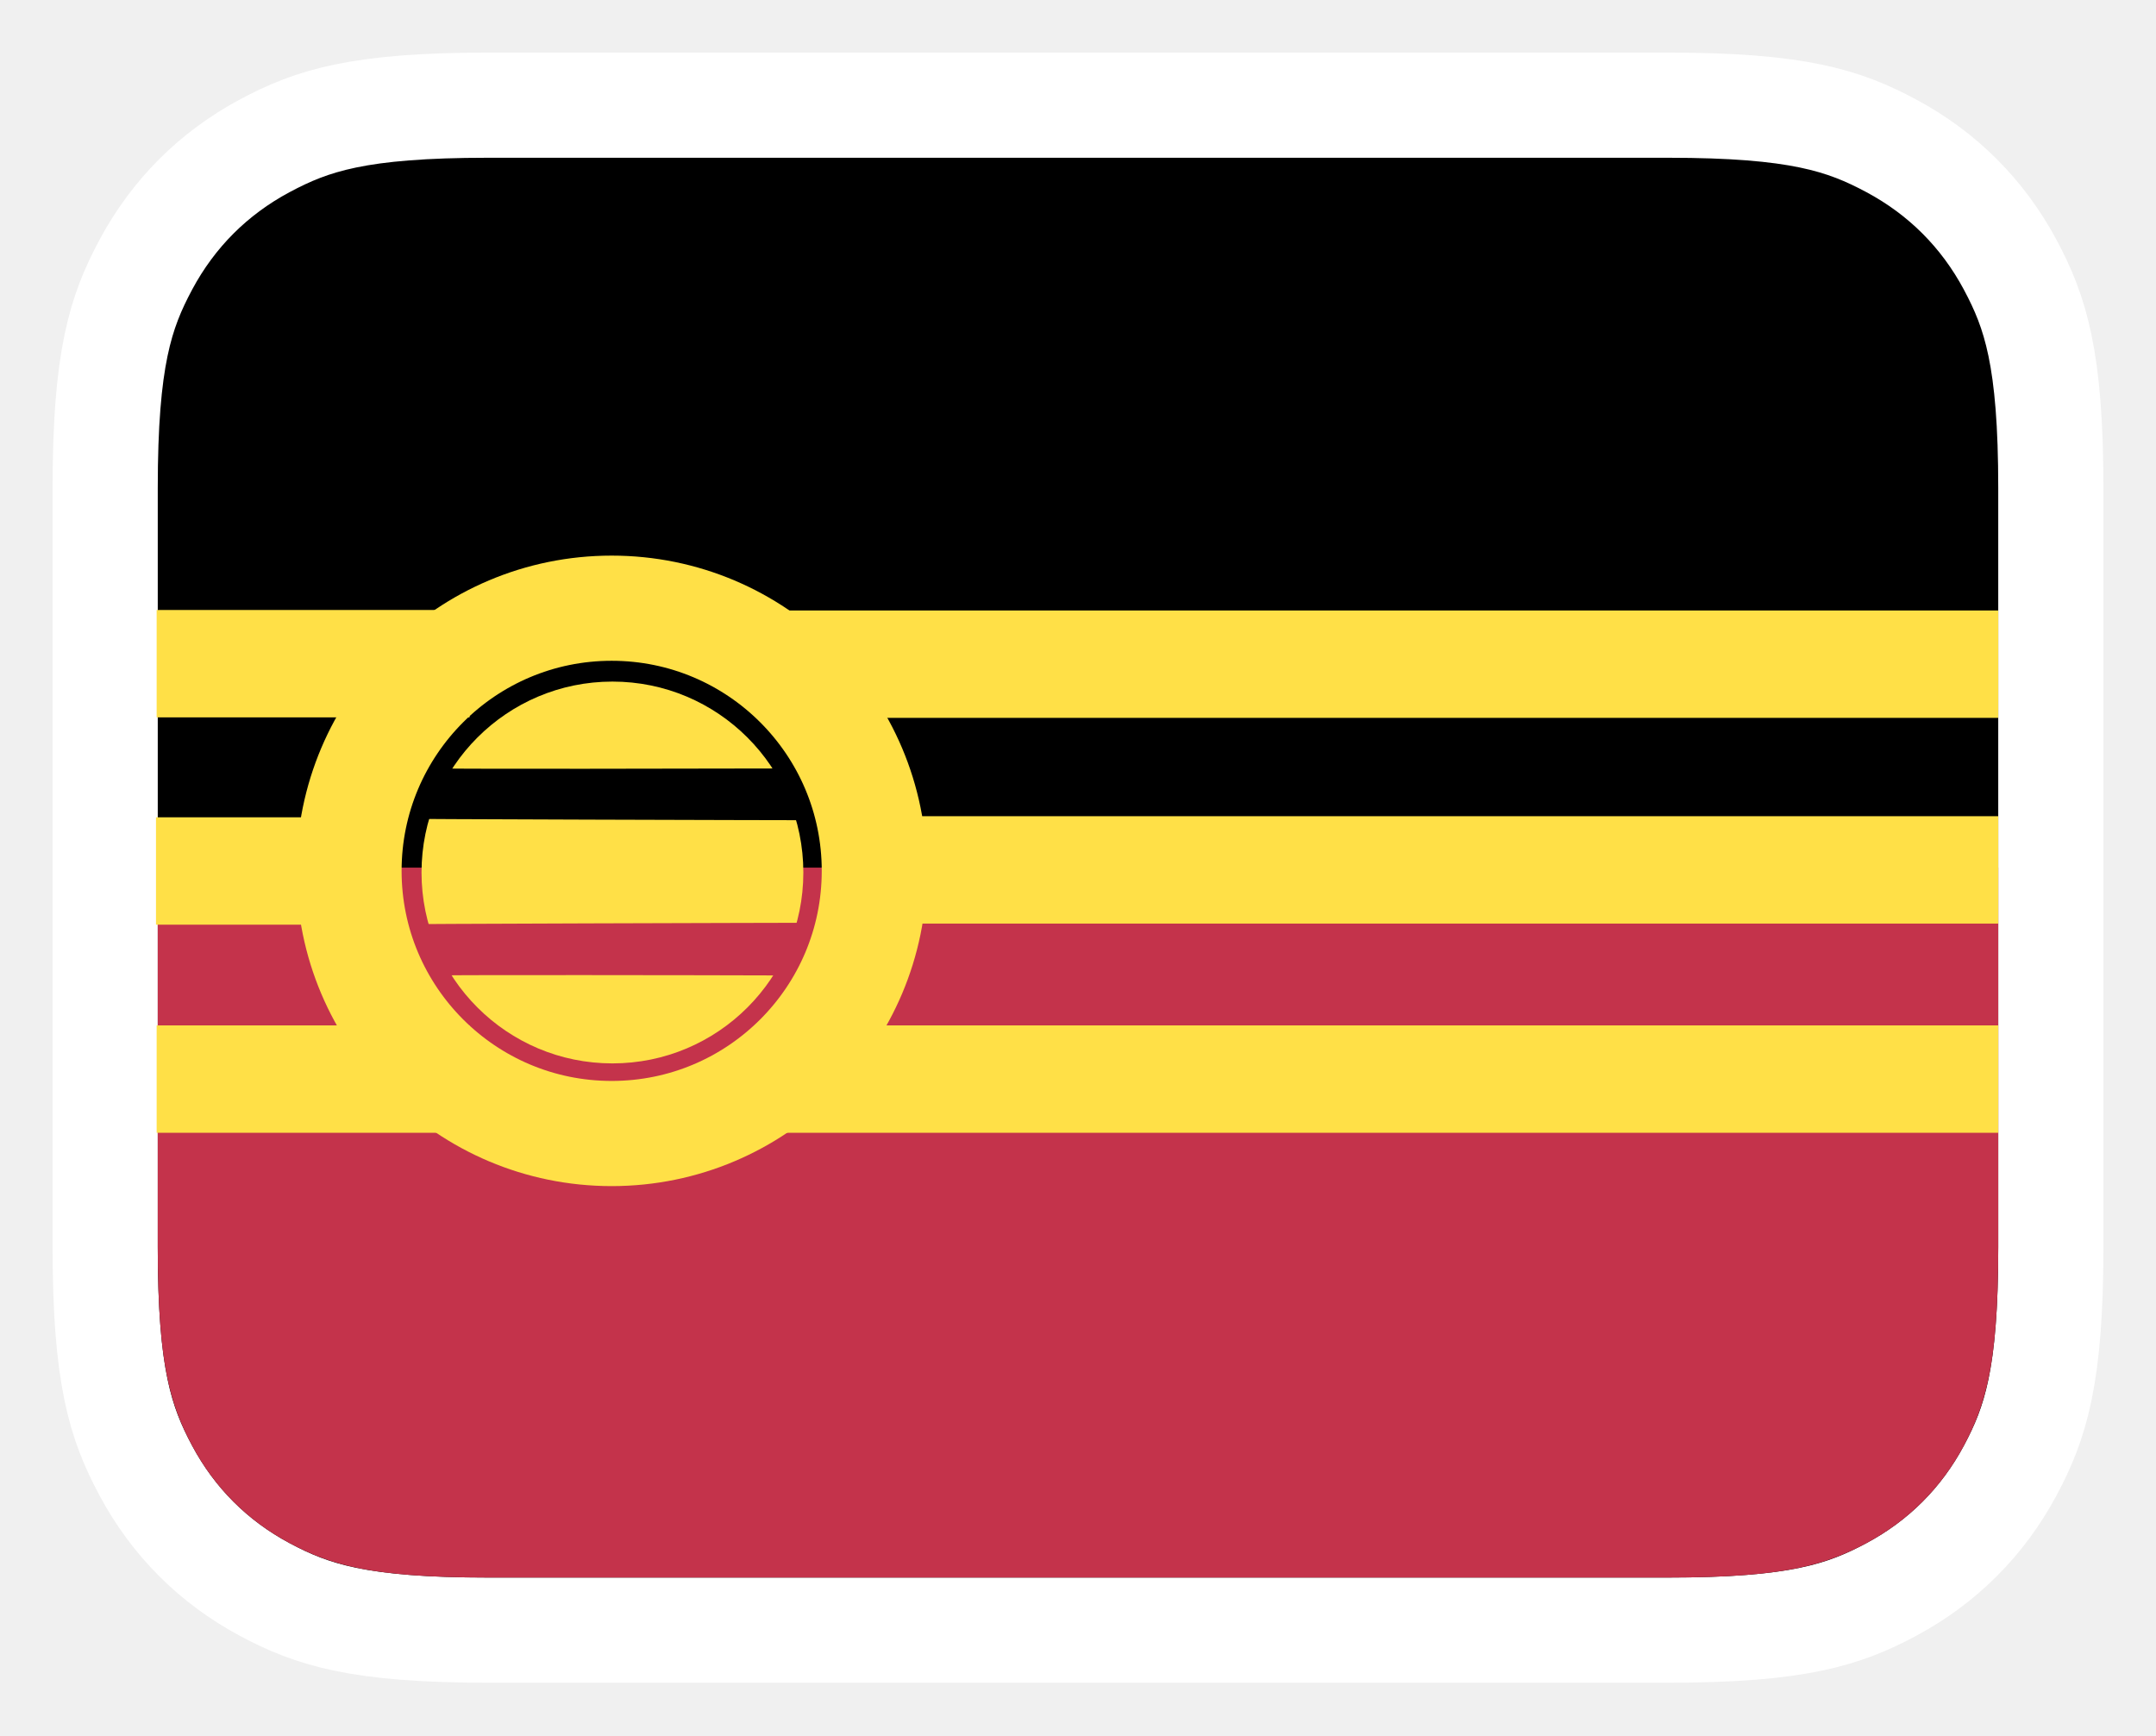
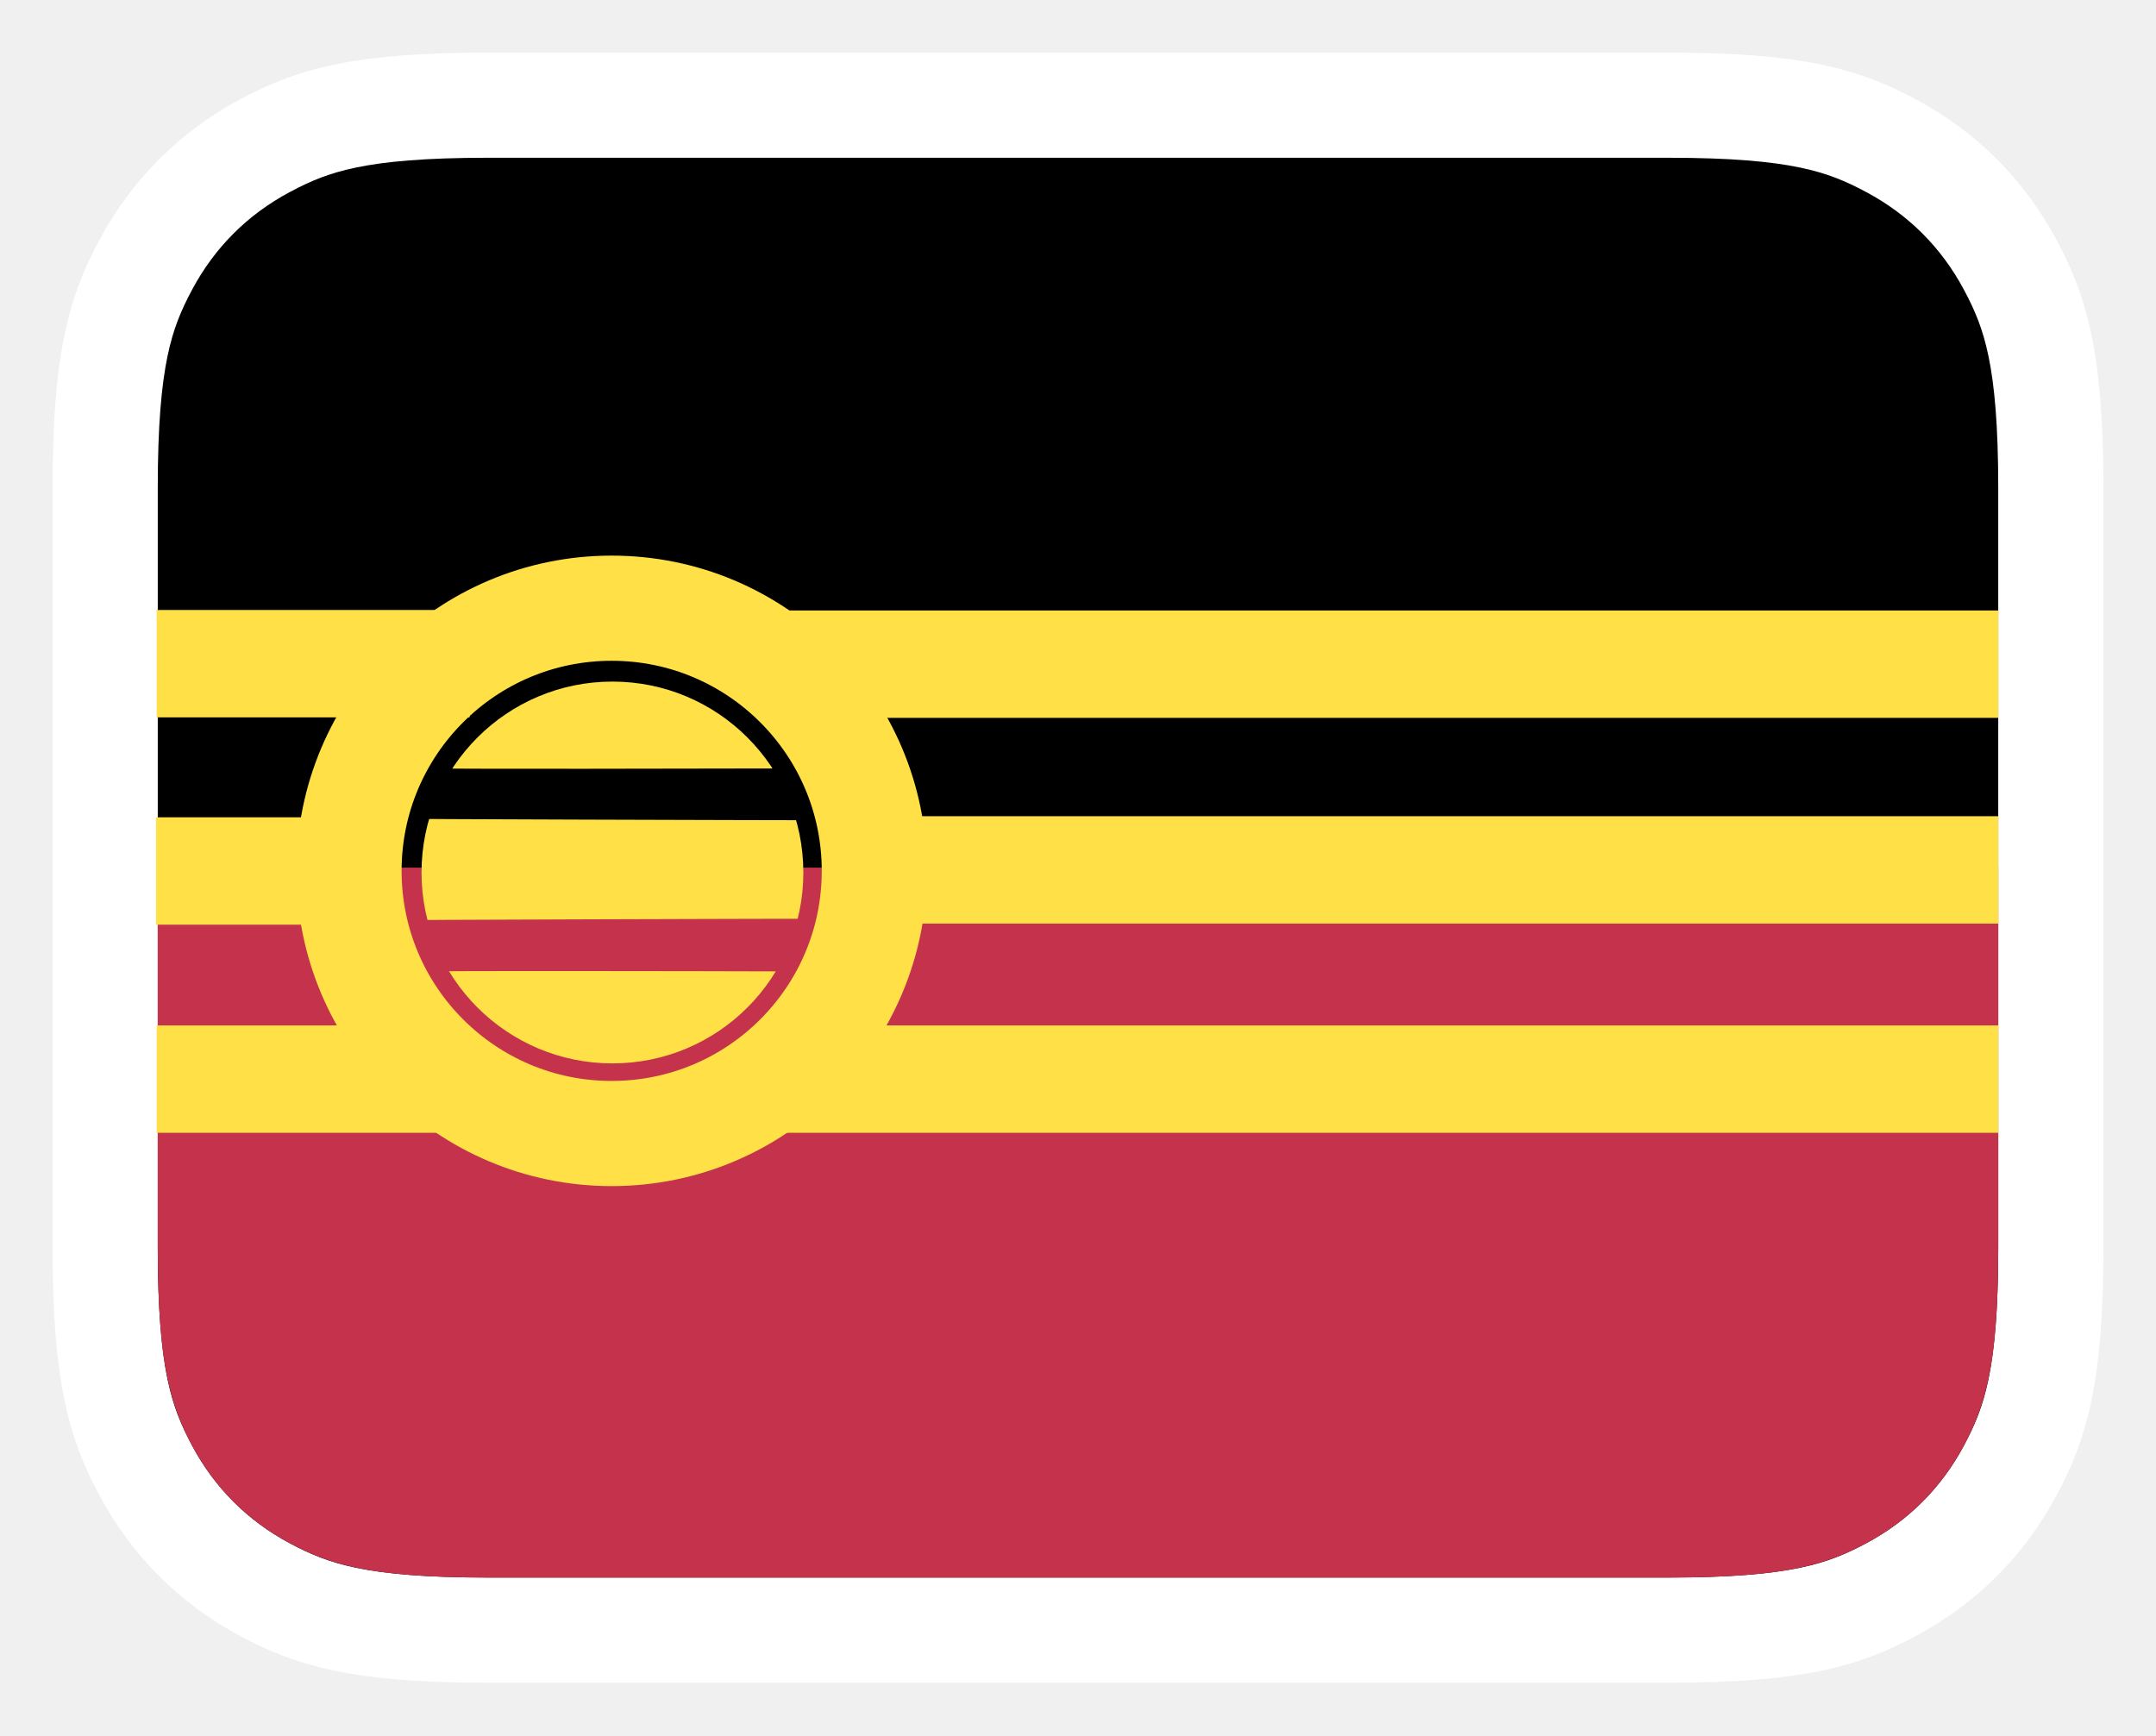
<svg xmlns="http://www.w3.org/2000/svg" width="82px" height="66px" viewbox="0 0 82 66" version="1.1">
-   <g id="pl" stroke="none" stroke-width="1" fill="none" fill-rule="evenodd">
-     <g id="Group" transform="translate(6, 6)" fill-rule="nonzero">
-       <path d="M57.437,-2 L12.563,-2 C7.628,-2 5.867,-1.415 4.07,-0.455 C2.12,0.589 0.589,2.12 -0.455,4.07 C-1.415,5.867 -2,7.628 -2,12.563 L-2,41.437 C-2,46.372 -1.415,48.133 -0.455,49.93 C0.589,51.88 2.12,53.411 4.07,54.455 C5.867,55.415 7.628,56 12.563,56 L57.437,56 C62.372,56 64.133,55.415 65.93,54.455 C67.88,53.411 69.411,51.88 70.455,49.93 C71.415,48.133 72,46.372 72,41.437 L72,12.563 C72,7.628 71.415,5.867 70.455,4.07 C69.411,2.12 67.88,0.589 65.93,-0.455 C64.133,-1.415 62.372,-2 57.437,-2 Z" id="Rectangle-3" stroke="#FFFFFF" stroke-width="4" style="fill: rgb(0, 0, 0);" />
-       <path d="M70,27 L70,41.437 C70,45.805 69.545,47.39 68.691,48.987 C67.837,50.584 66.584,51.837 64.987,52.691 C63.39,53.545 61.805,54 57.437,54 L12.563,54 C8.195,54 6.61,53.545 5.013,52.691 C3.416,51.837 2.163,50.584 1.309,48.987 C0.455,47.39 0,45.805 0,41.437 L0,27 L70,27 Z" id="Path" style="fill: rgb(196, 51, 75);" />
-       <circle style="stroke: rgb(255, 224, 71); fill: rgba(216, 216, 216, 0); stroke-width: 4px;" cx="17.264" cy="27.122" r="9.99" />
-       <rect x="1.933" y="27.085" width="4.136" style="fill: rgb(216, 216, 216); stroke-width: 4px; stroke: rgb(255, 224, 71);" height="0.084" />
-       <rect x="29.01" y="27.043" width="38.99" style="fill: rgb(216, 216, 216); stroke-width: 4px; stroke: rgb(255, 224, 71);" height="0.084" />
-       <rect x="25" y="19.219" width="43" style="fill: rgb(216, 216, 216); stroke-width: 4px; stroke: rgb(255, 224, 71); transform-origin: -3.687px 19.261px;" height="0.084" />
-       <rect x="25" y="35" width="43" style="fill: rgb(216, 216, 216); stroke-width: 4px; stroke: rgb(255, 224, 71); transform-origin: -3.687px 35.042px;" height="0.084" />
-       <rect x="1.958" y="19.2" width="7.9" style="fill: rgb(216, 216, 216); stroke-width: 4px; stroke: rgb(255, 224, 71); transform-origin: -3.312px 19.242px;" height="0.084" />
-       <rect x="1.958" y="35" width="7.9" style="fill: rgb(216, 216, 216); stroke-width: 4px; stroke: rgb(255, 224, 71); transform-origin: -3.312px 35.042px;" height="0.084" />
-       <circle style="stroke-width: 0px; stroke: rgb(255, 224, 71); fill: rgb(255, 224, 71);" cx="17.293" cy="27.184" r="7.261" />
-     </g>
+   <g id="smb" transform="matrix(1, 0, 0, 1, 6, 6)" fill-rule="nonzero">
+     <path d="M57.437,-2 L12.563,-2 C7.628,-2 5.867,-1.415 4.07,-0.455 C2.12,0.589 0.589,2.12 -0.455,4.07 C-1.415,5.867 -2,7.628 -2,12.563 L-2,41.437 C-2,46.372 -1.415,48.133 -0.455,49.93 C0.589,51.88 2.12,53.411 4.07,54.455 C5.867,55.415 7.628,56 12.563,56 L57.437,56 C62.372,56 64.133,55.415 65.93,54.455 C67.88,53.411 69.411,51.88 70.455,49.93 C71.415,48.133 72,46.372 72,41.437 L72,12.563 C72,7.628 71.415,5.867 70.455,4.07 C69.411,2.12 67.88,0.589 65.93,-0.455 C64.133,-1.415 62.372,-2 57.437,-2 Z" id="Rectangle-3" stroke="#FFFFFF" stroke-width="4" style="fill: rgb(0, 0, 0);" />
+     <path d="M70,27 L70,41.437 C70,45.805 69.545,47.39 68.691,48.987 C67.837,50.584 66.584,51.837 64.987,52.691 C63.39,53.545 61.805,54 57.437,54 L12.563,54 C8.195,54 6.61,53.545 5.013,52.691 C3.416,51.837 2.163,50.584 1.309,48.987 C0.455,47.39 0,45.805 0,41.437 L0,27 L70,27 Z" id="Path" style="fill: rgb(196, 51, 75);" />
+     <rect x="1.933" y="27.085" width="4.136" style="fill: rgb(216, 216, 216); stroke-width: 4px; stroke: rgb(255, 224, 71);" height="0.084" />
+     <rect x="29.01" y="27.043" width="38.99" style="fill: rgb(216, 216, 216); stroke-width: 4px; stroke: rgb(255, 224, 71);" height="0.084" />
+     <rect x="25" y="19.219" width="43" style="fill: rgb(216, 216, 216); stroke-width: 4px; stroke: rgb(255, 224, 71); transform-origin: -3.687px 19.261px;" height="0.084" />
+     <rect x="25" y="35" width="43" style="fill: rgb(216, 216, 216); stroke-width: 4px; stroke: rgb(255, 224, 71); transform-origin: -3.687px 35.042px;" height="0.084" />
+     <rect x="1.958" y="19.2" width="7.9" style="fill: rgb(216, 216, 216); stroke-width: 4px; stroke: rgb(255, 224, 71); transform-origin: -3.312px 19.242px;" height="0.084" />
+     <rect x="1.958" y="35" width="7.9" style="fill: rgb(216, 216, 216); stroke-width: 4px; stroke: rgb(255, 224, 71); transform-origin: -3.312px 35.042px;" height="0.084" />
+     <circle style="stroke-width: 0px; stroke: rgb(255, 224, 71); fill: rgb(255, 224, 71);" cx="17.293" cy="27.184" r="7.261" />
+     <circle style="stroke: rgb(255, 224, 71); fill: rgba(216, 216, 216, 0); stroke-width: 4px;" cx="17.264" cy="27.122" r="9.99" />
+     <path style="stroke: rgb(0, 0, 0); stroke-width: 0px; fill: rgb(196, 51, 75);" d="M 9.836 28.999 C 7.262 28.989 24.592 28.938 24.336 28.945 C 24.539 29.263 24.264 29.604 24.143 29.997 C 23.978 30.534 23.515 30.837 23.836 30.946 C 20.568 30.934 10.853 30.923 10.712 30.945" />
+     <path style="stroke: rgb(0, 0, 0); stroke-width: 0px;" d="M 10.002 25.141 C 7.428 25.15 24.758 25.201 24.502 25.194 C 24.705 24.881 24.43 24.546 24.309 24.159 C 24.144 23.632 23.681 23.334 24.002 23.227 C 20.734 23.238 11.019 23.249 10.878 23.227" />
  </g>
-   <path style="stroke: rgb(0, 0, 0); stroke-width: 0px; fill: rgb(196, 51, 75);" d="M 16 35.153 C 13.426 35.143 30.756 35.092 30.5 35.099 C 30.703 35.417 30.428 35.758 30.307 36.151 C 30.142 36.688 29.679 36.991 30 37.1 C 26.732 37.088 17.017 37.077 16.876 37.099" />
-   <path style="stroke: rgb(0, 0, 0); stroke-width: 0px;" d="M 16.002 31.141 C 13.428 31.15 30.758 31.201 30.502 31.194 C 30.705 30.881 30.43 30.546 30.309 30.159 C 30.144 29.632 29.681 29.334 30.002 29.227 C 26.734 29.238 17.019 29.249 16.878 29.227" />
</svg>
